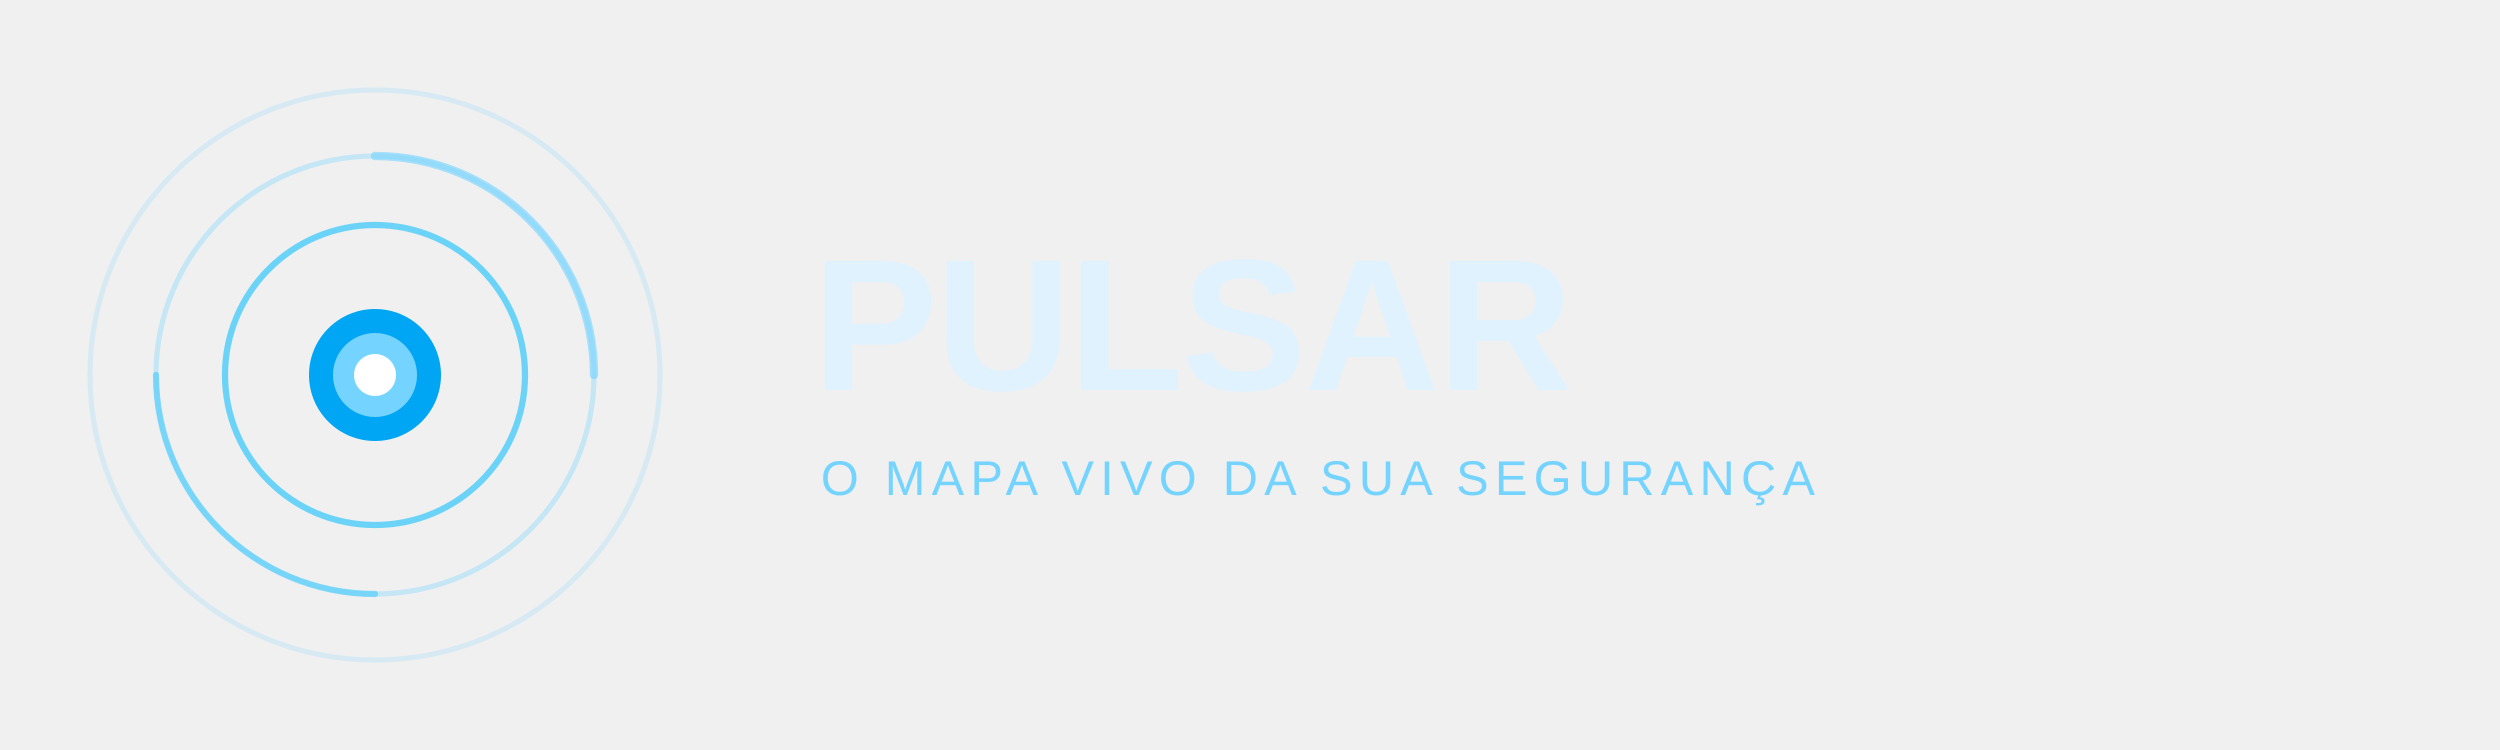
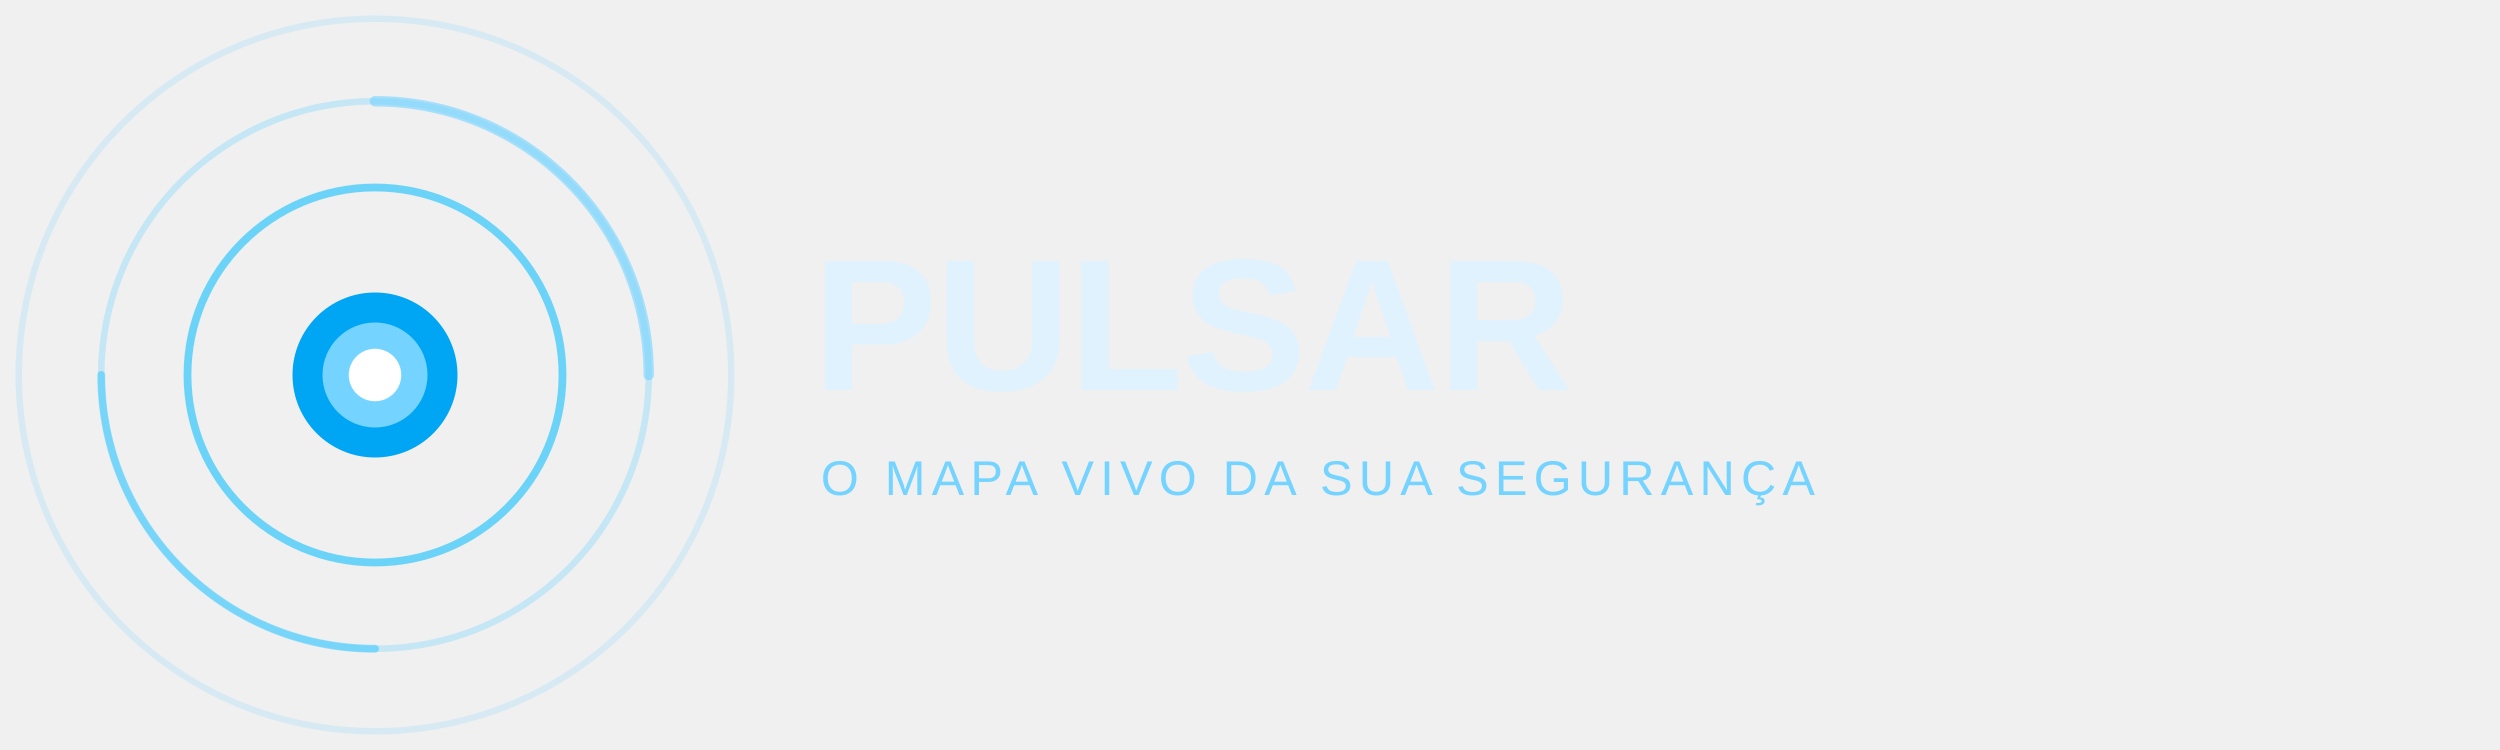
<svg xmlns="http://www.w3.org/2000/svg" width="1200" height="360" viewBox="0 0 1200 360">
-   <circle cx="180.0" cy="180.0" r="136.8" stroke="#74d4ff" stroke-width="2.5" fill="none" opacity="0.2" />
-   <circle cx="180.0" cy="180.0" r="105.12" stroke="#74d4ff" stroke-width="2.5" fill="none" opacity="0.35" />
-   <circle cx="180.0" cy="180.0" r="72.0" stroke="#00bcff" stroke-width="3" fill="none" opacity="0.55" />
-   <circle cx="180.0" cy="180.0" r="31.68" fill="#00a6f4" />
-   <circle cx="180.0" cy="180.0" r="20.16" fill="#74d4ff" />
-   <circle cx="180.0" cy="180.0" r="10.08" fill="#ffffff" />
-   <path d="M180.0 74.88 A105.12 105.12 0 0 1 285.12 180.0" stroke="#74d4ff" stroke-width="4" stroke-linecap="round" fill="none" opacity="0.6" />
-   <path d="M180.0 285.12 A105.12 105.12 0 0 1 74.88 180.0" stroke="#00bcff" stroke-width="3" stroke-linecap="round" fill="none" opacity="0.4" />
+   <g transform="translate(180,180) scale(1.25) translate(-180,-180)">
+     <circle cx="180.0" cy="180.0" r="136.8" stroke="#74d4ff" stroke-width="2.5" fill="none" opacity="0.2" />
+     <circle cx="180.0" cy="180.0" r="105.12" stroke="#74d4ff" stroke-width="2.5" fill="none" opacity="0.35" />
+     <circle cx="180.0" cy="180.0" r="72.0" stroke="#00bcff" stroke-width="3" fill="none" opacity="0.55" />
+     <circle cx="180.0" cy="180.0" r="31.68" fill="#00a6f4" />
+     <circle cx="180.0" cy="180.0" r="20.16" fill="#74d4ff" />
+     <circle cx="180.0" cy="180.0" r="10.08" fill="#ffffff" />
+     <path d="M180.0 74.88 A105.12 105.12 0 0 1 285.12 180.0" stroke="#74d4ff" stroke-width="4" stroke-linecap="round" fill="none" opacity="0.6" />
+     <path d="M180.0 285.12 A105.12 105.12 0 0 1 74.88 180.0" stroke="#00bcff" stroke-width="3" stroke-linecap="round" fill="none" opacity="0.4" />
+   </g>
  <text x="390" y="187.2" font-family="Arial,Helvetica,sans-serif" font-size="90.0" font-weight="bold" fill="#dff2fe" letter-spacing="-1">PULSAR</text>
  <text x="394" y="237.6" font-family="Arial,Helvetica,sans-serif" font-size="23.4" fill="#74d4ff" letter-spacing="3">O MAPA VIVO DA SUA SEGURANÇA</text>
</svg>
